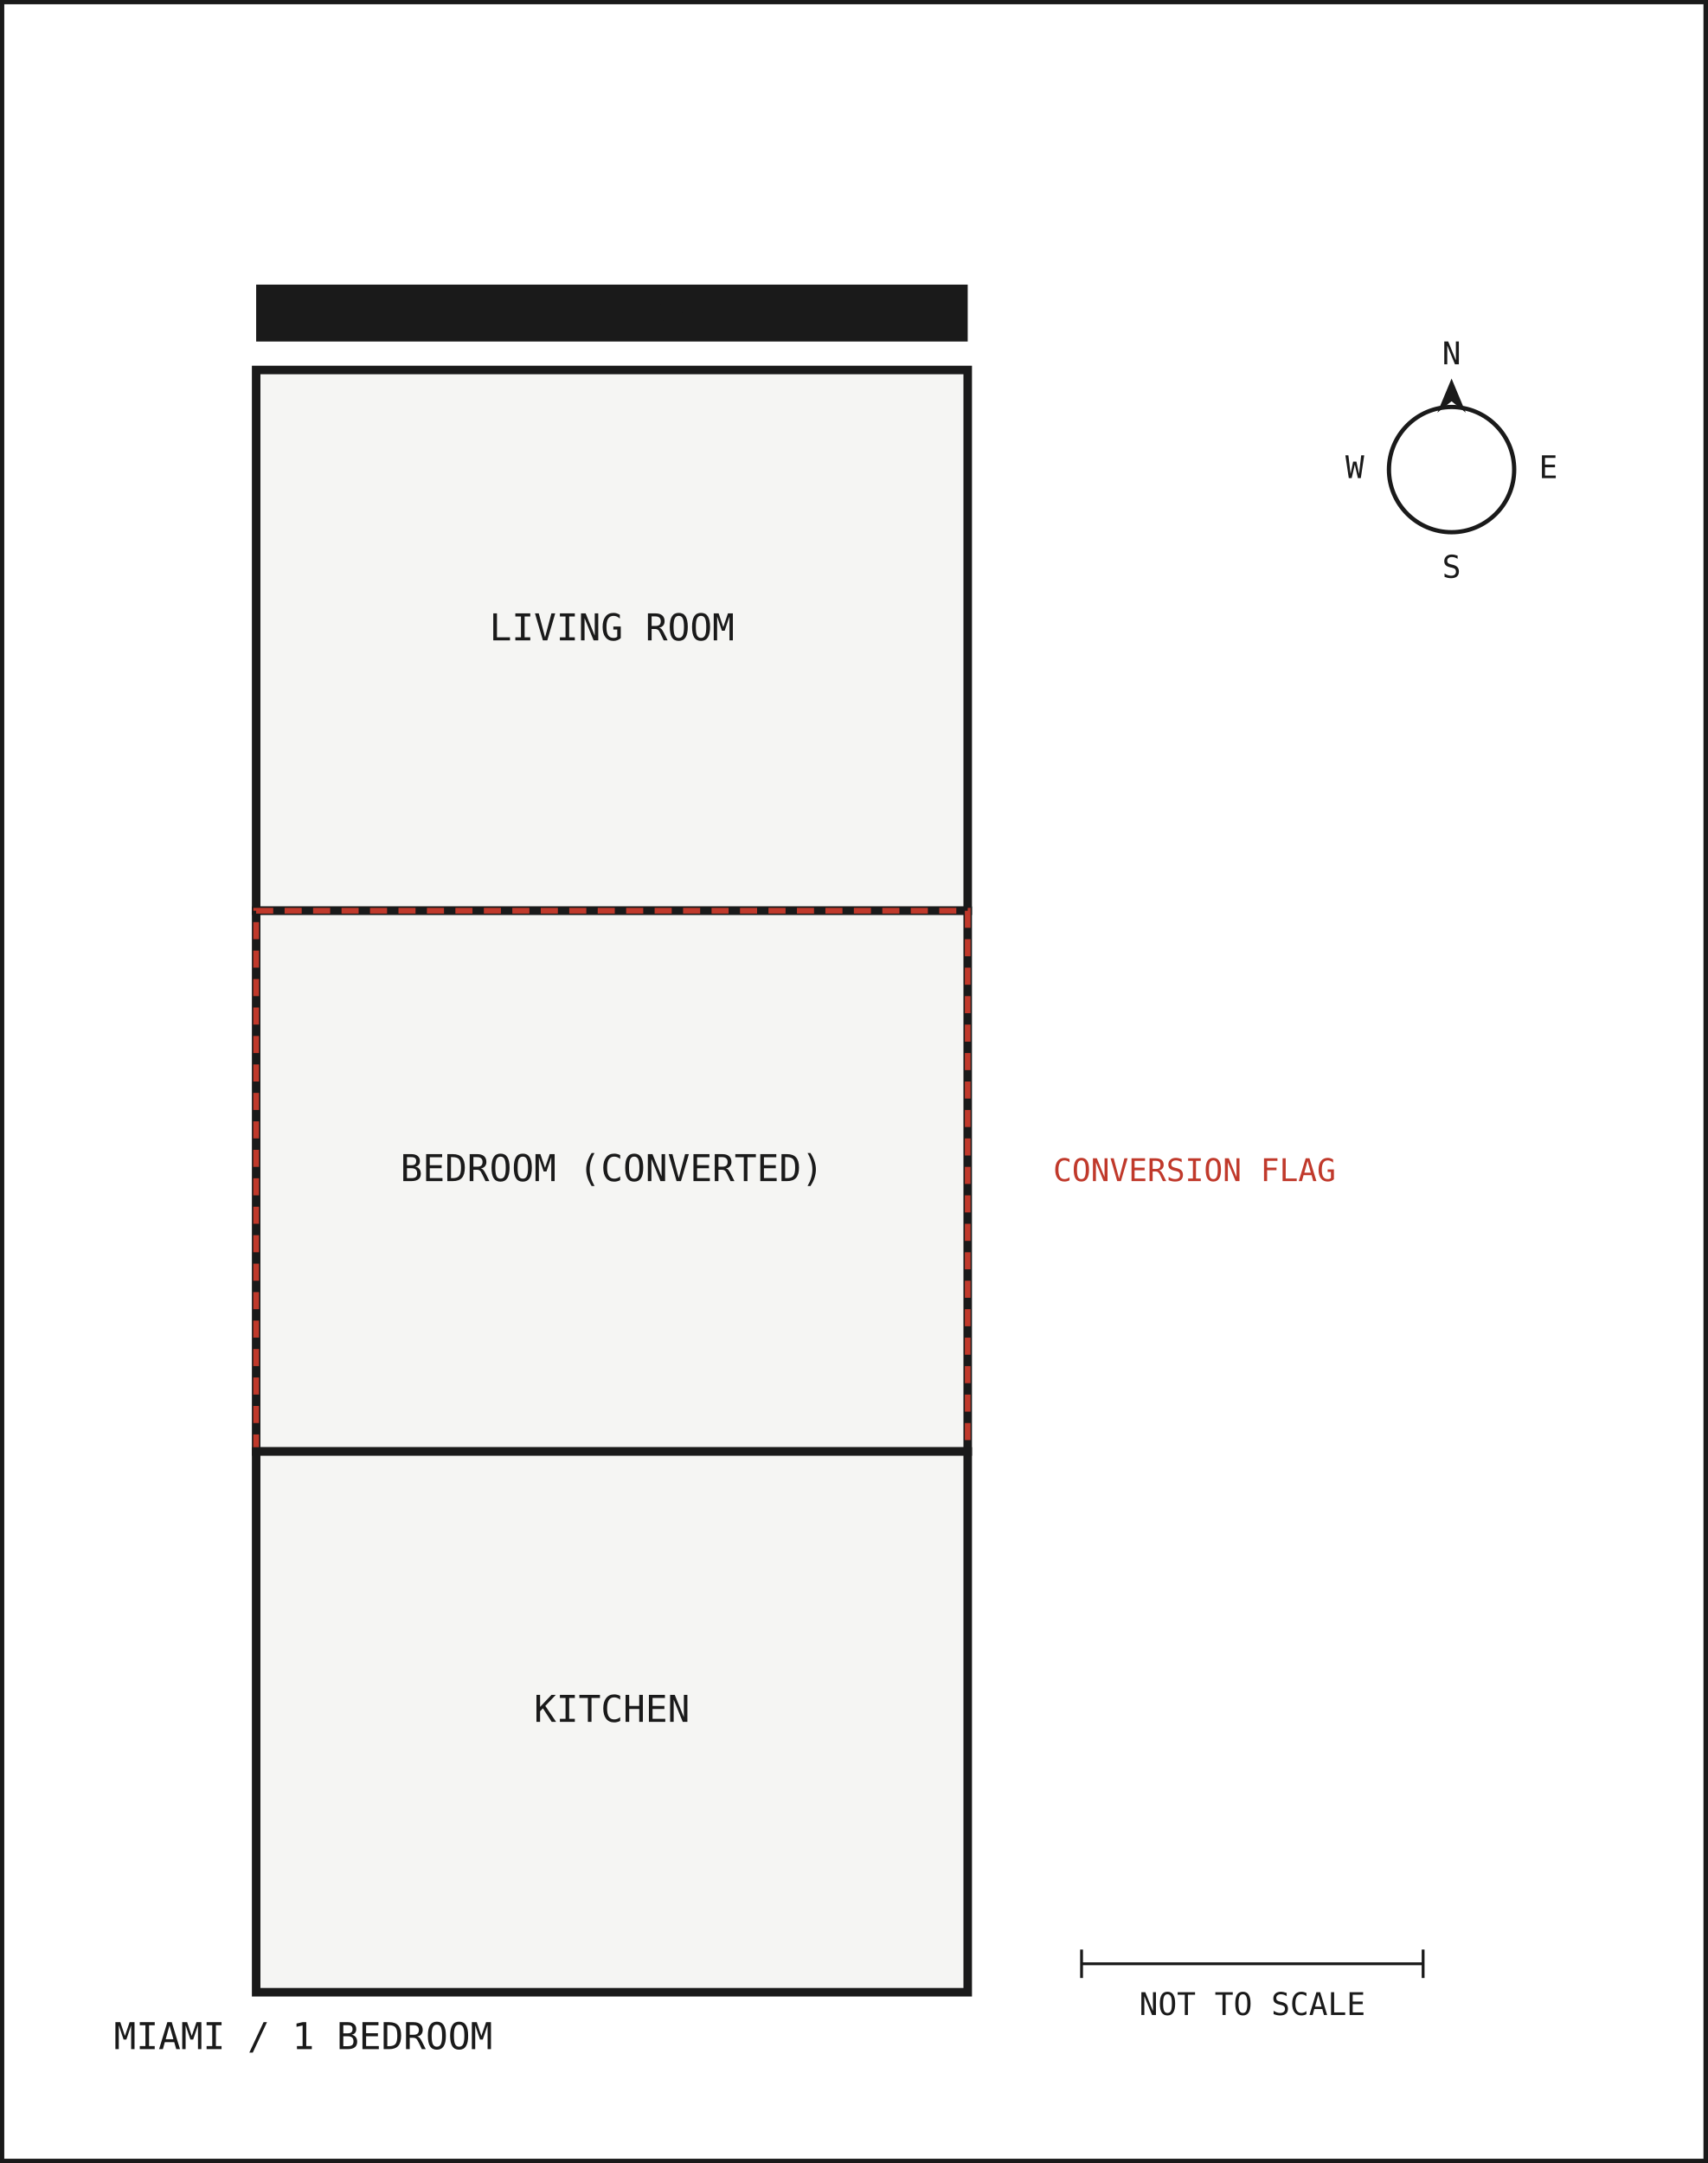
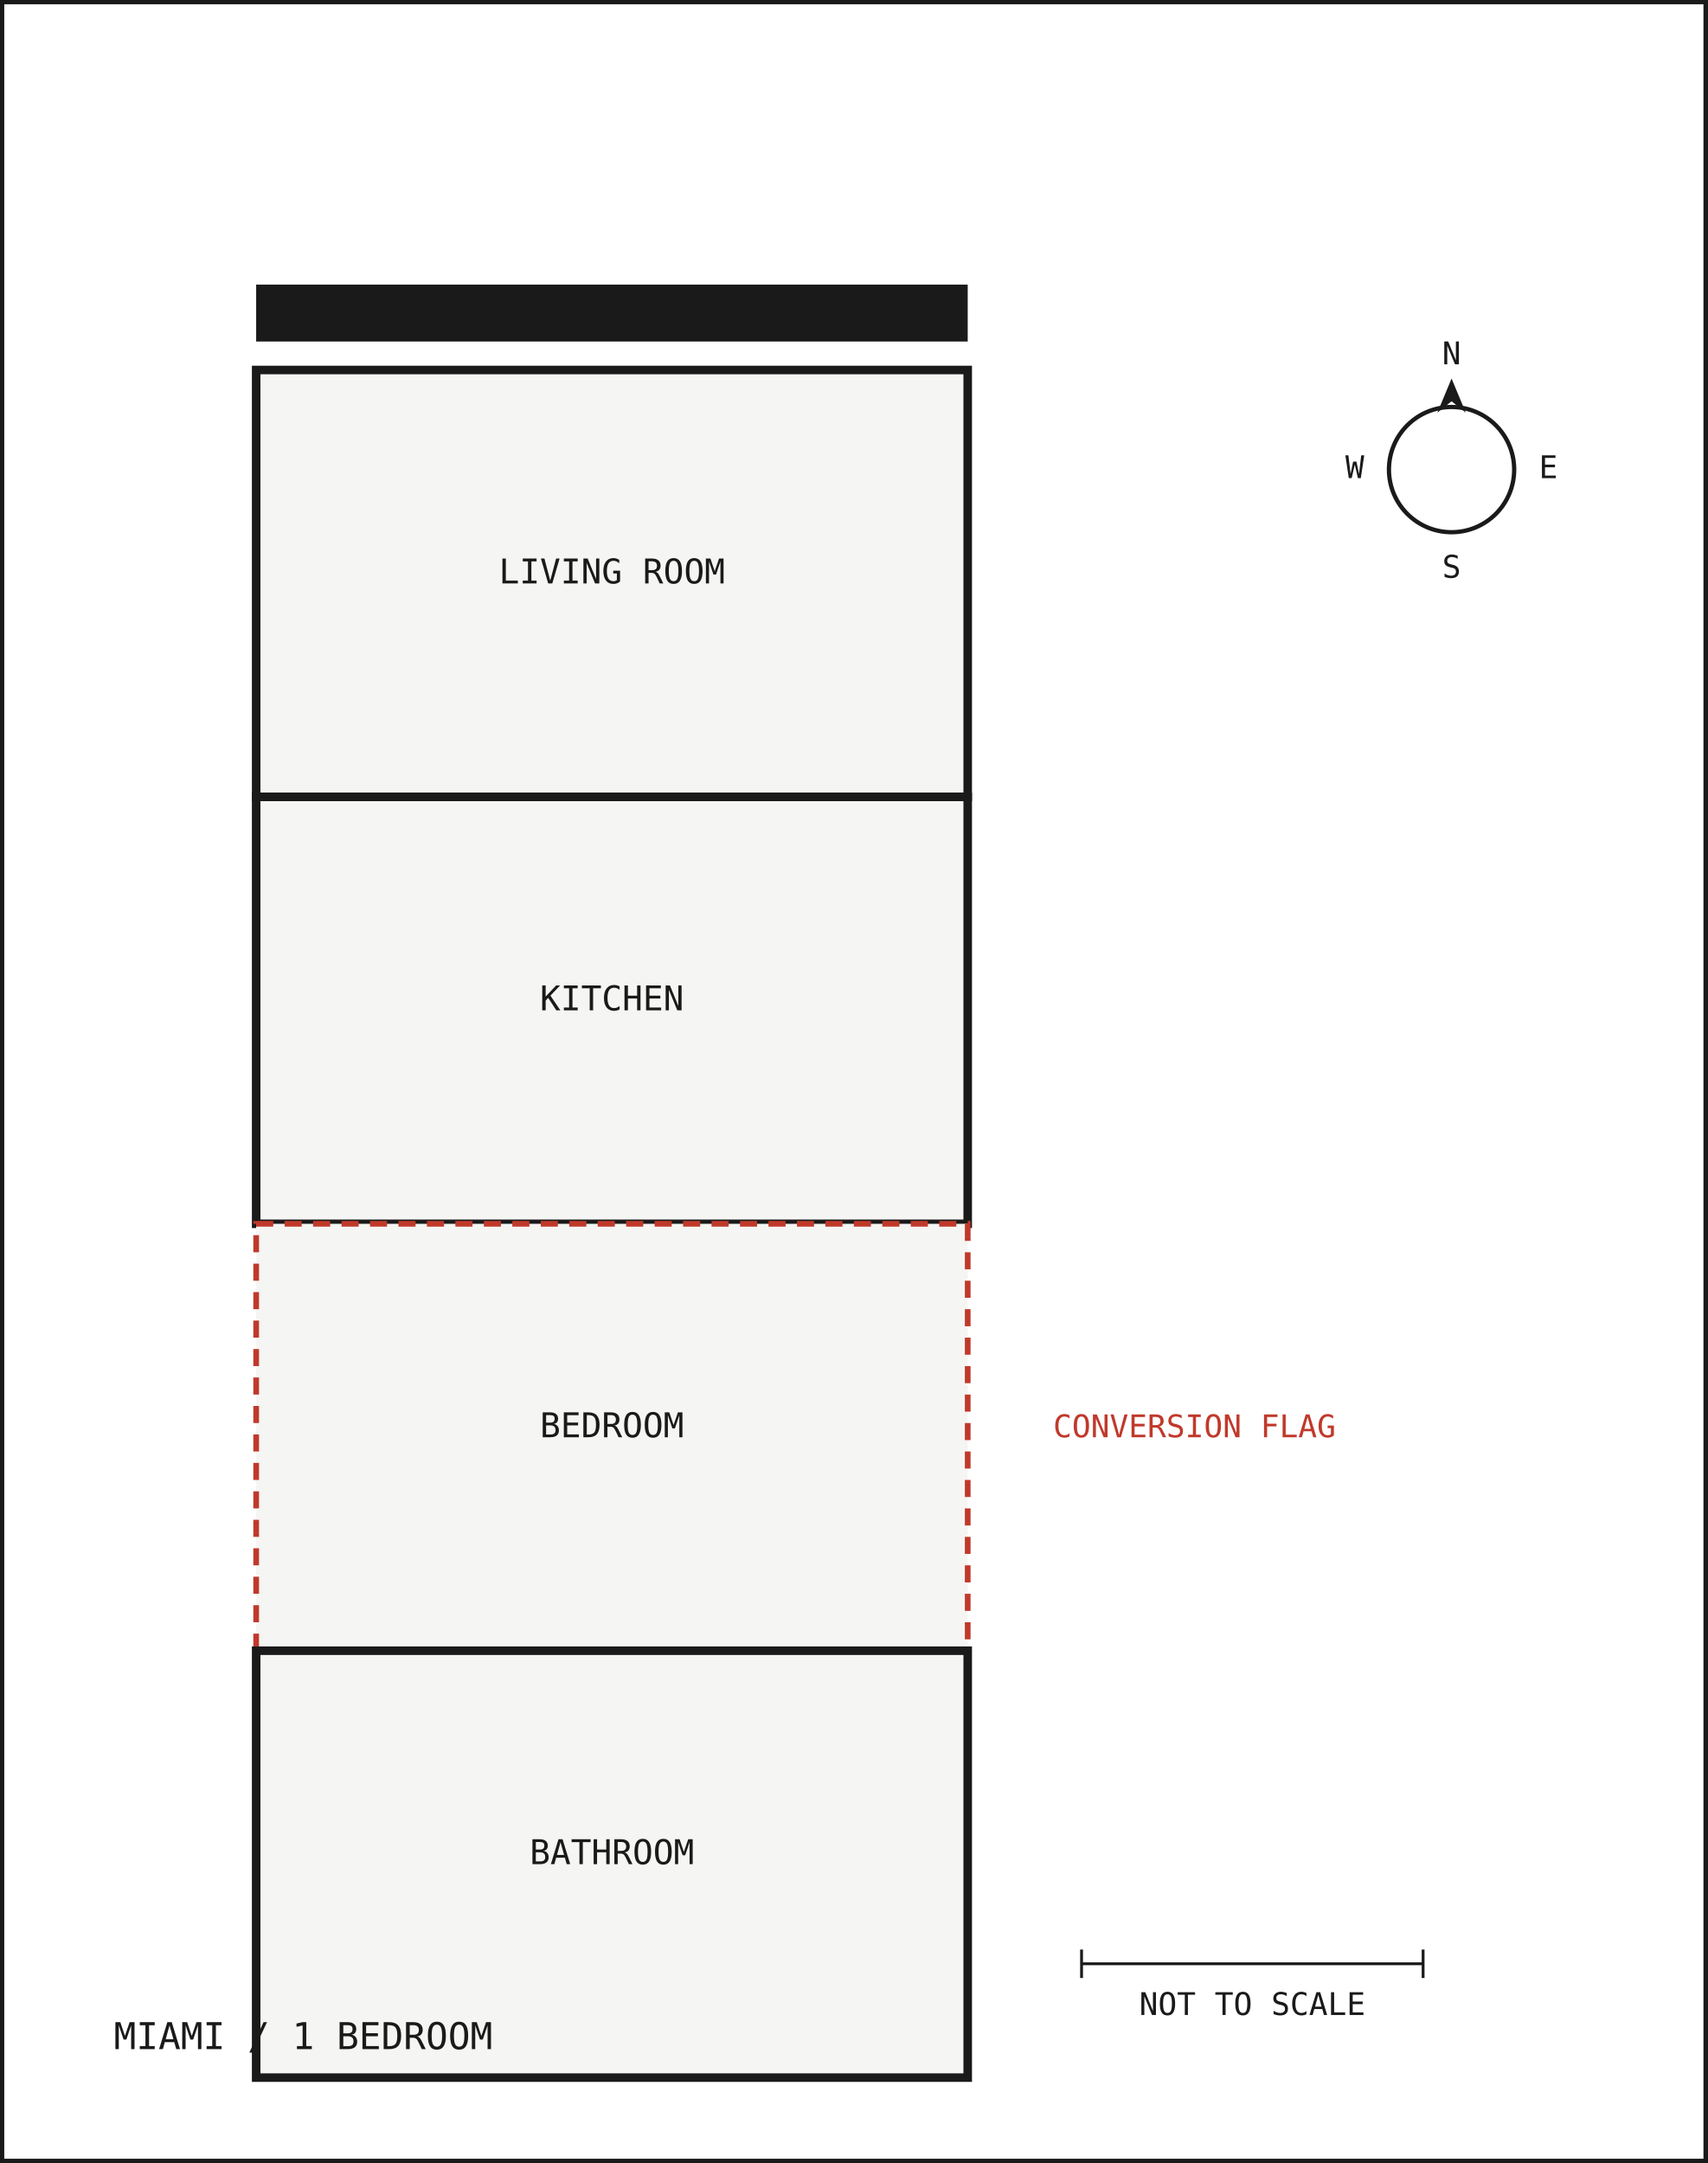
<svg xmlns="http://www.w3.org/2000/svg" viewBox="0 0 600 760">
  <style>
    .tiny { font-family: monospace; font-size: 11px; fill: #1A1A1A; }
-     .roomlabel { font-family: monospace; font-size: 13px; fill: #1A1A1A; }
+     .roomlabel { font-family: monospace; font-size: 12px; fill: #1A1A1A; }
    .small { font-family: monospace; font-size: 13px; fill: #1A1A1A; }
    .callout { font-family: monospace; font-size: 11px; fill: #C0392B; }
    .thin { stroke: #1A1A1A; stroke-width: 1; }
  </style>
  <rect x="0" y="0" width="600" height="760" fill="#FFFFFF" stroke="#1A1A1A" stroke-width="3" />
  <rect x="90" y="100" width="250" height="20" fill="#1A1A1A" />
  <text x="215" y="115" class="tiny" fill="#FFFFFF" text-anchor="middle">FRONT DOOR</text>
-   <rect x="90" y="130" width="250" height="190" fill="#F5F5F3" stroke="#1A1A1A" stroke-width="3" />
-   <text x="215" y="225" class="roomlabel" text-anchor="middle">LIVING ROOM</text>
-   <rect x="90" y="320" width="250" height="190" fill="#F5F5F3" stroke="#1A1A1A" stroke-width="3" />
-   <text x="215" y="415" class="roomlabel" text-anchor="middle">BEDROOM (CONVERTED)</text>
-   <rect x="90" y="320" width="250" height="190" fill="none" stroke="#C0392B" stroke-width="2" stroke-dasharray="6,4" />
-   <text x="370" y="415" class="callout" text-anchor="start">CONVERSION FLAG</text>
-   <rect x="90" y="510" width="250" height="190" fill="#F5F5F3" stroke="#1A1A1A" stroke-width="3" />
-   <text x="215" y="605" class="roomlabel" text-anchor="middle">KITCHEN</text>
+   <rect x="90" y="130" width="250" height="150" fill="#F5F5F3" stroke="#1A1A1A" stroke-width="3" />
+   <text x="215" y="205" class="roomlabel" text-anchor="middle">LIVING ROOM</text>
+   <rect x="90" y="280" width="250" height="150" fill="#F5F5F3" stroke="#1A1A1A" stroke-width="3" />
+   <text x="215" y="355" class="roomlabel" text-anchor="middle">KITCHEN</text>
+   <rect x="90" y="430" width="250" height="150" fill="#F5F5F3" stroke="#C0392B" stroke-width="2" stroke-dasharray="6,4" />
+   <text x="215" y="505" class="roomlabel" text-anchor="middle">BEDROOM</text>
+   <text x="370" y="505" class="callout">CONVERSION FLAG</text>
+   <rect x="90" y="580" width="250" height="150" fill="#F5F5F3" stroke="#1A1A1A" stroke-width="3" />
+   <text x="215" y="655" class="roomlabel" text-anchor="middle">BATHROOM</text>
  <g transform="translate(510,165)">
    <path d="M0 -32 L5 -20 L0 -24 L-5 -20 Z" fill="#1A1A1A" />
    <text x="0" y="-37" class="tiny" text-anchor="middle">N</text>
    <text x="34" y="3" class="tiny" text-anchor="middle">E</text>
    <text x="0" y="38" class="tiny" text-anchor="middle">S</text>
    <text x="-34" y="3" class="tiny" text-anchor="middle">W</text>
    <circle r="22" fill="none" stroke="#1A1A1A" stroke-width="1.5" />
  </g>
  <g transform="translate(380,690)">
    <line x1="0" y1="0" x2="120" y2="0" class="thin" />
    <line x1="0" y1="-5" x2="0" y2="5" class="thin" />
    <line x1="120" y1="-5" x2="120" y2="5" class="thin" />
    <text x="60" y="18" class="tiny" text-anchor="middle">NOT TO SCALE</text>
  </g>
  <text x="40" y="720" class="small">MIAMI / 1 BEDROOM</text>
</svg>
